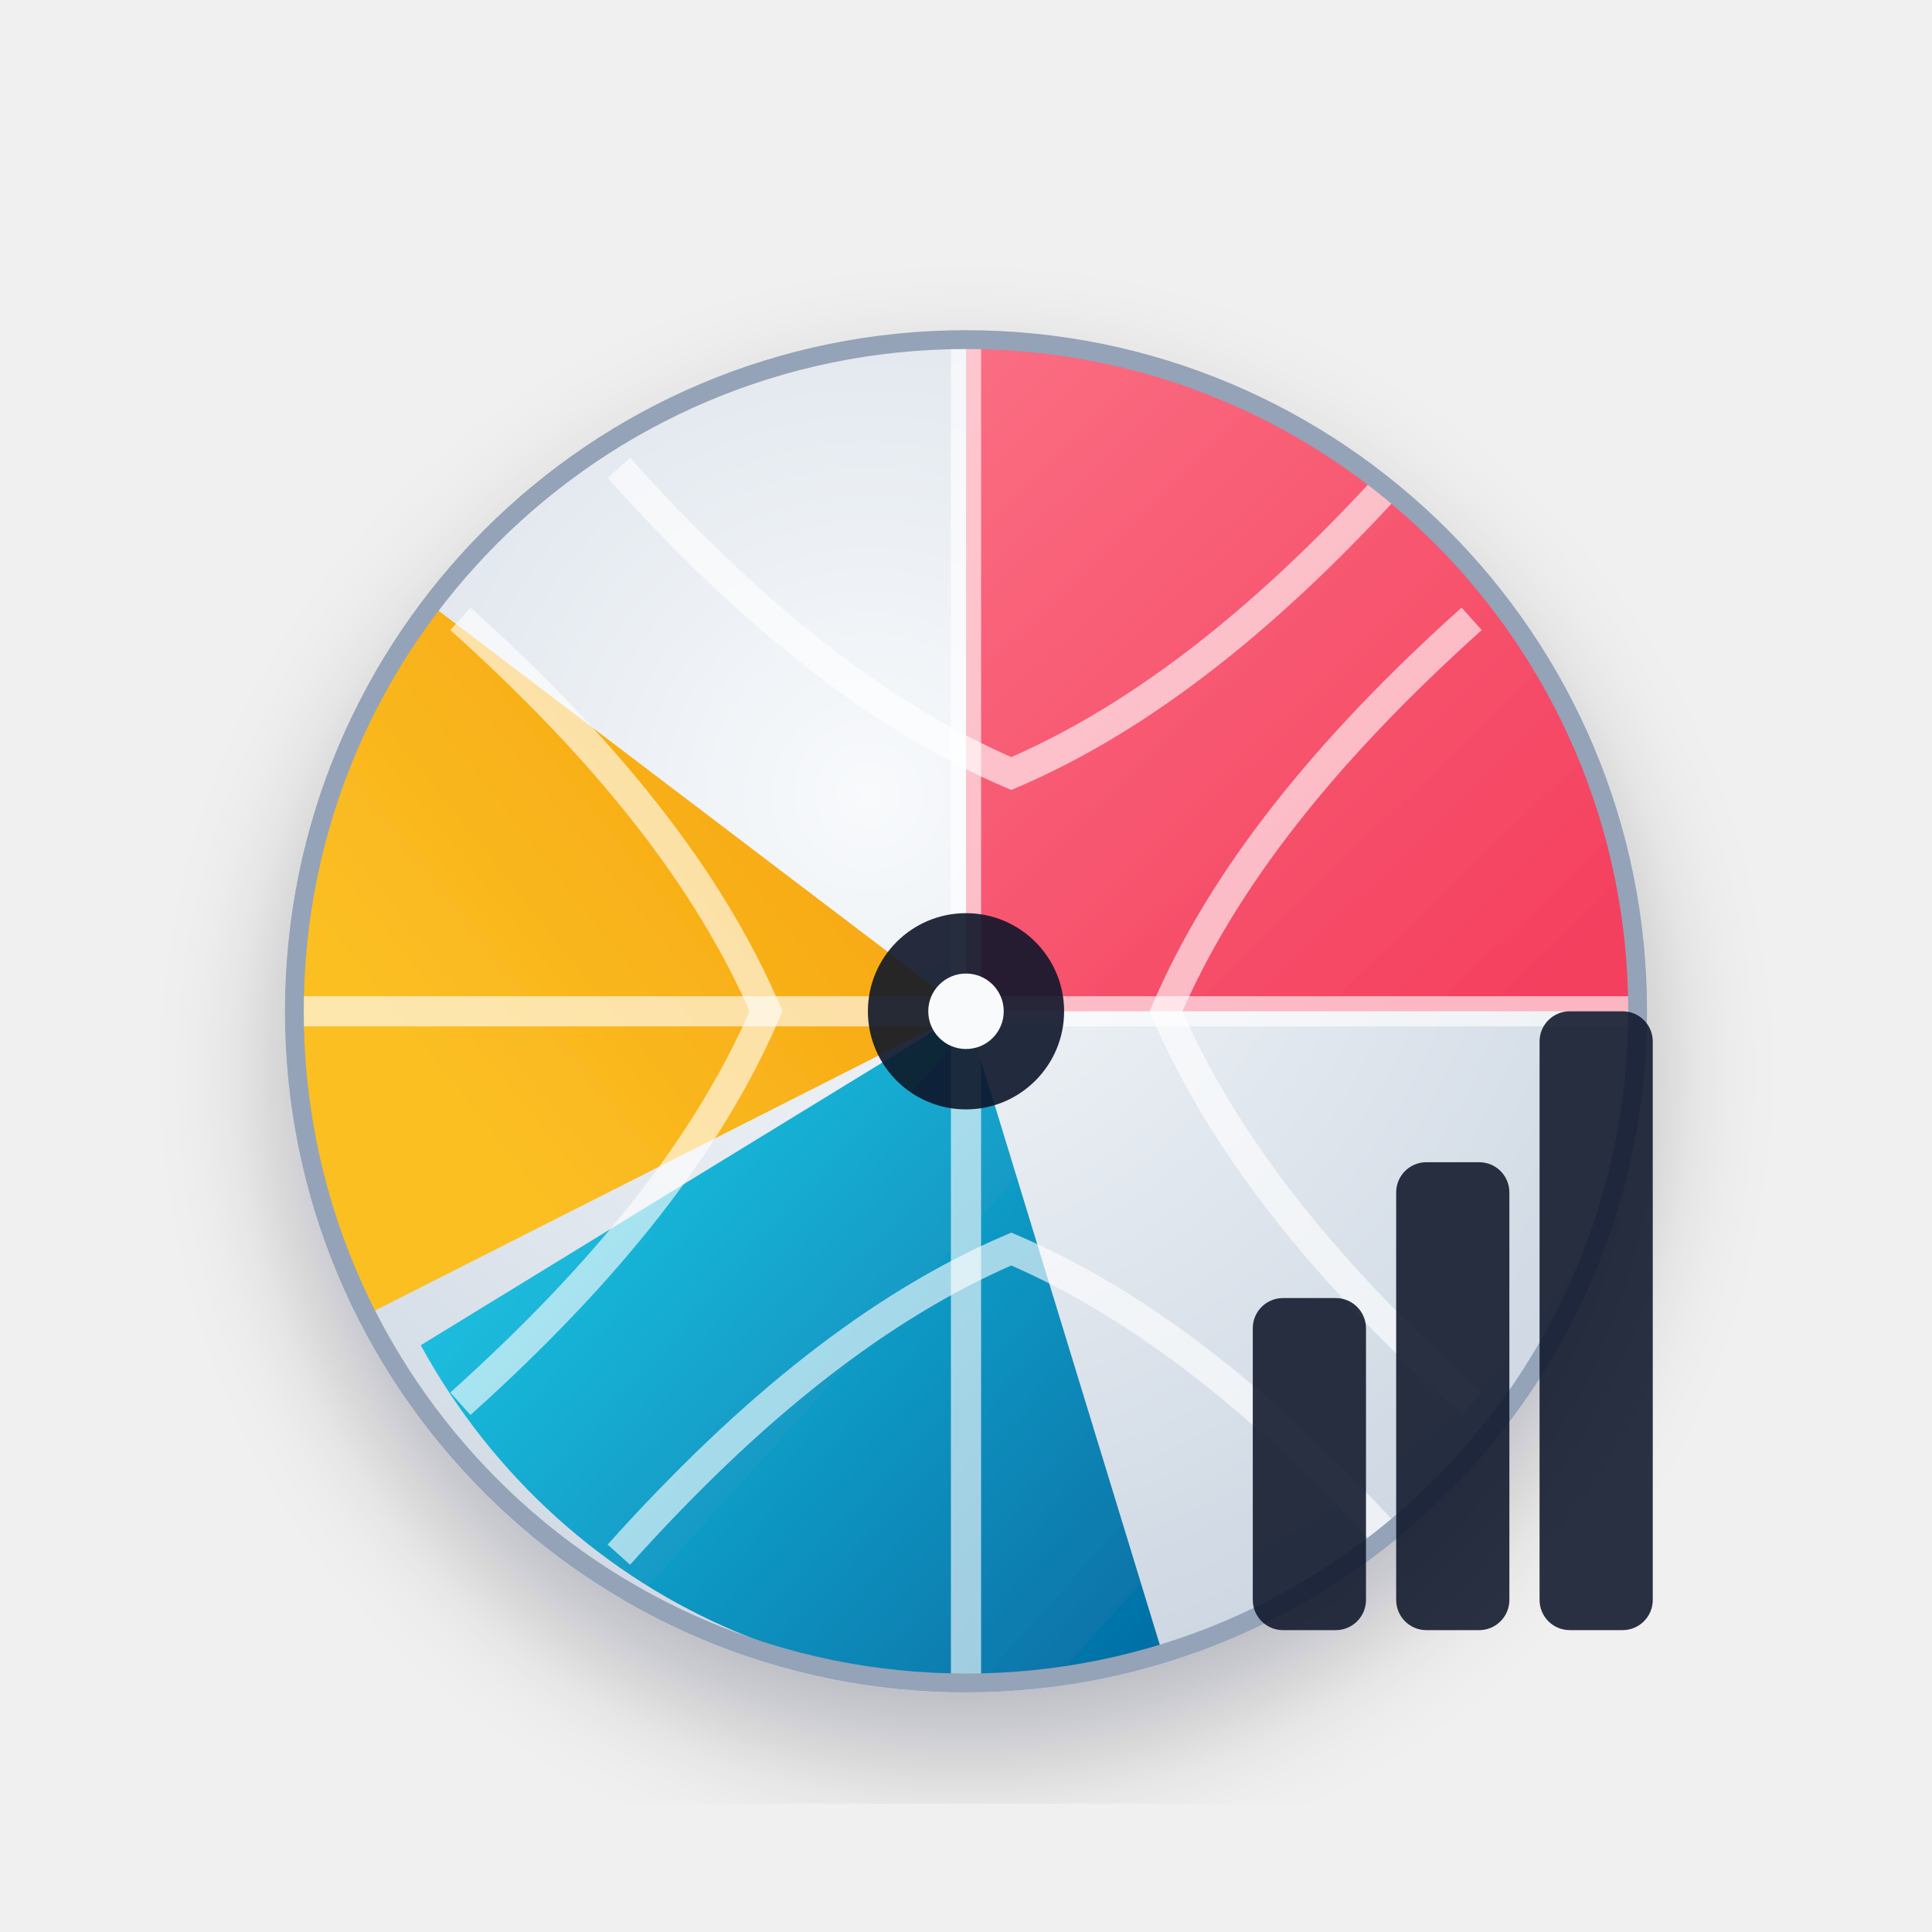
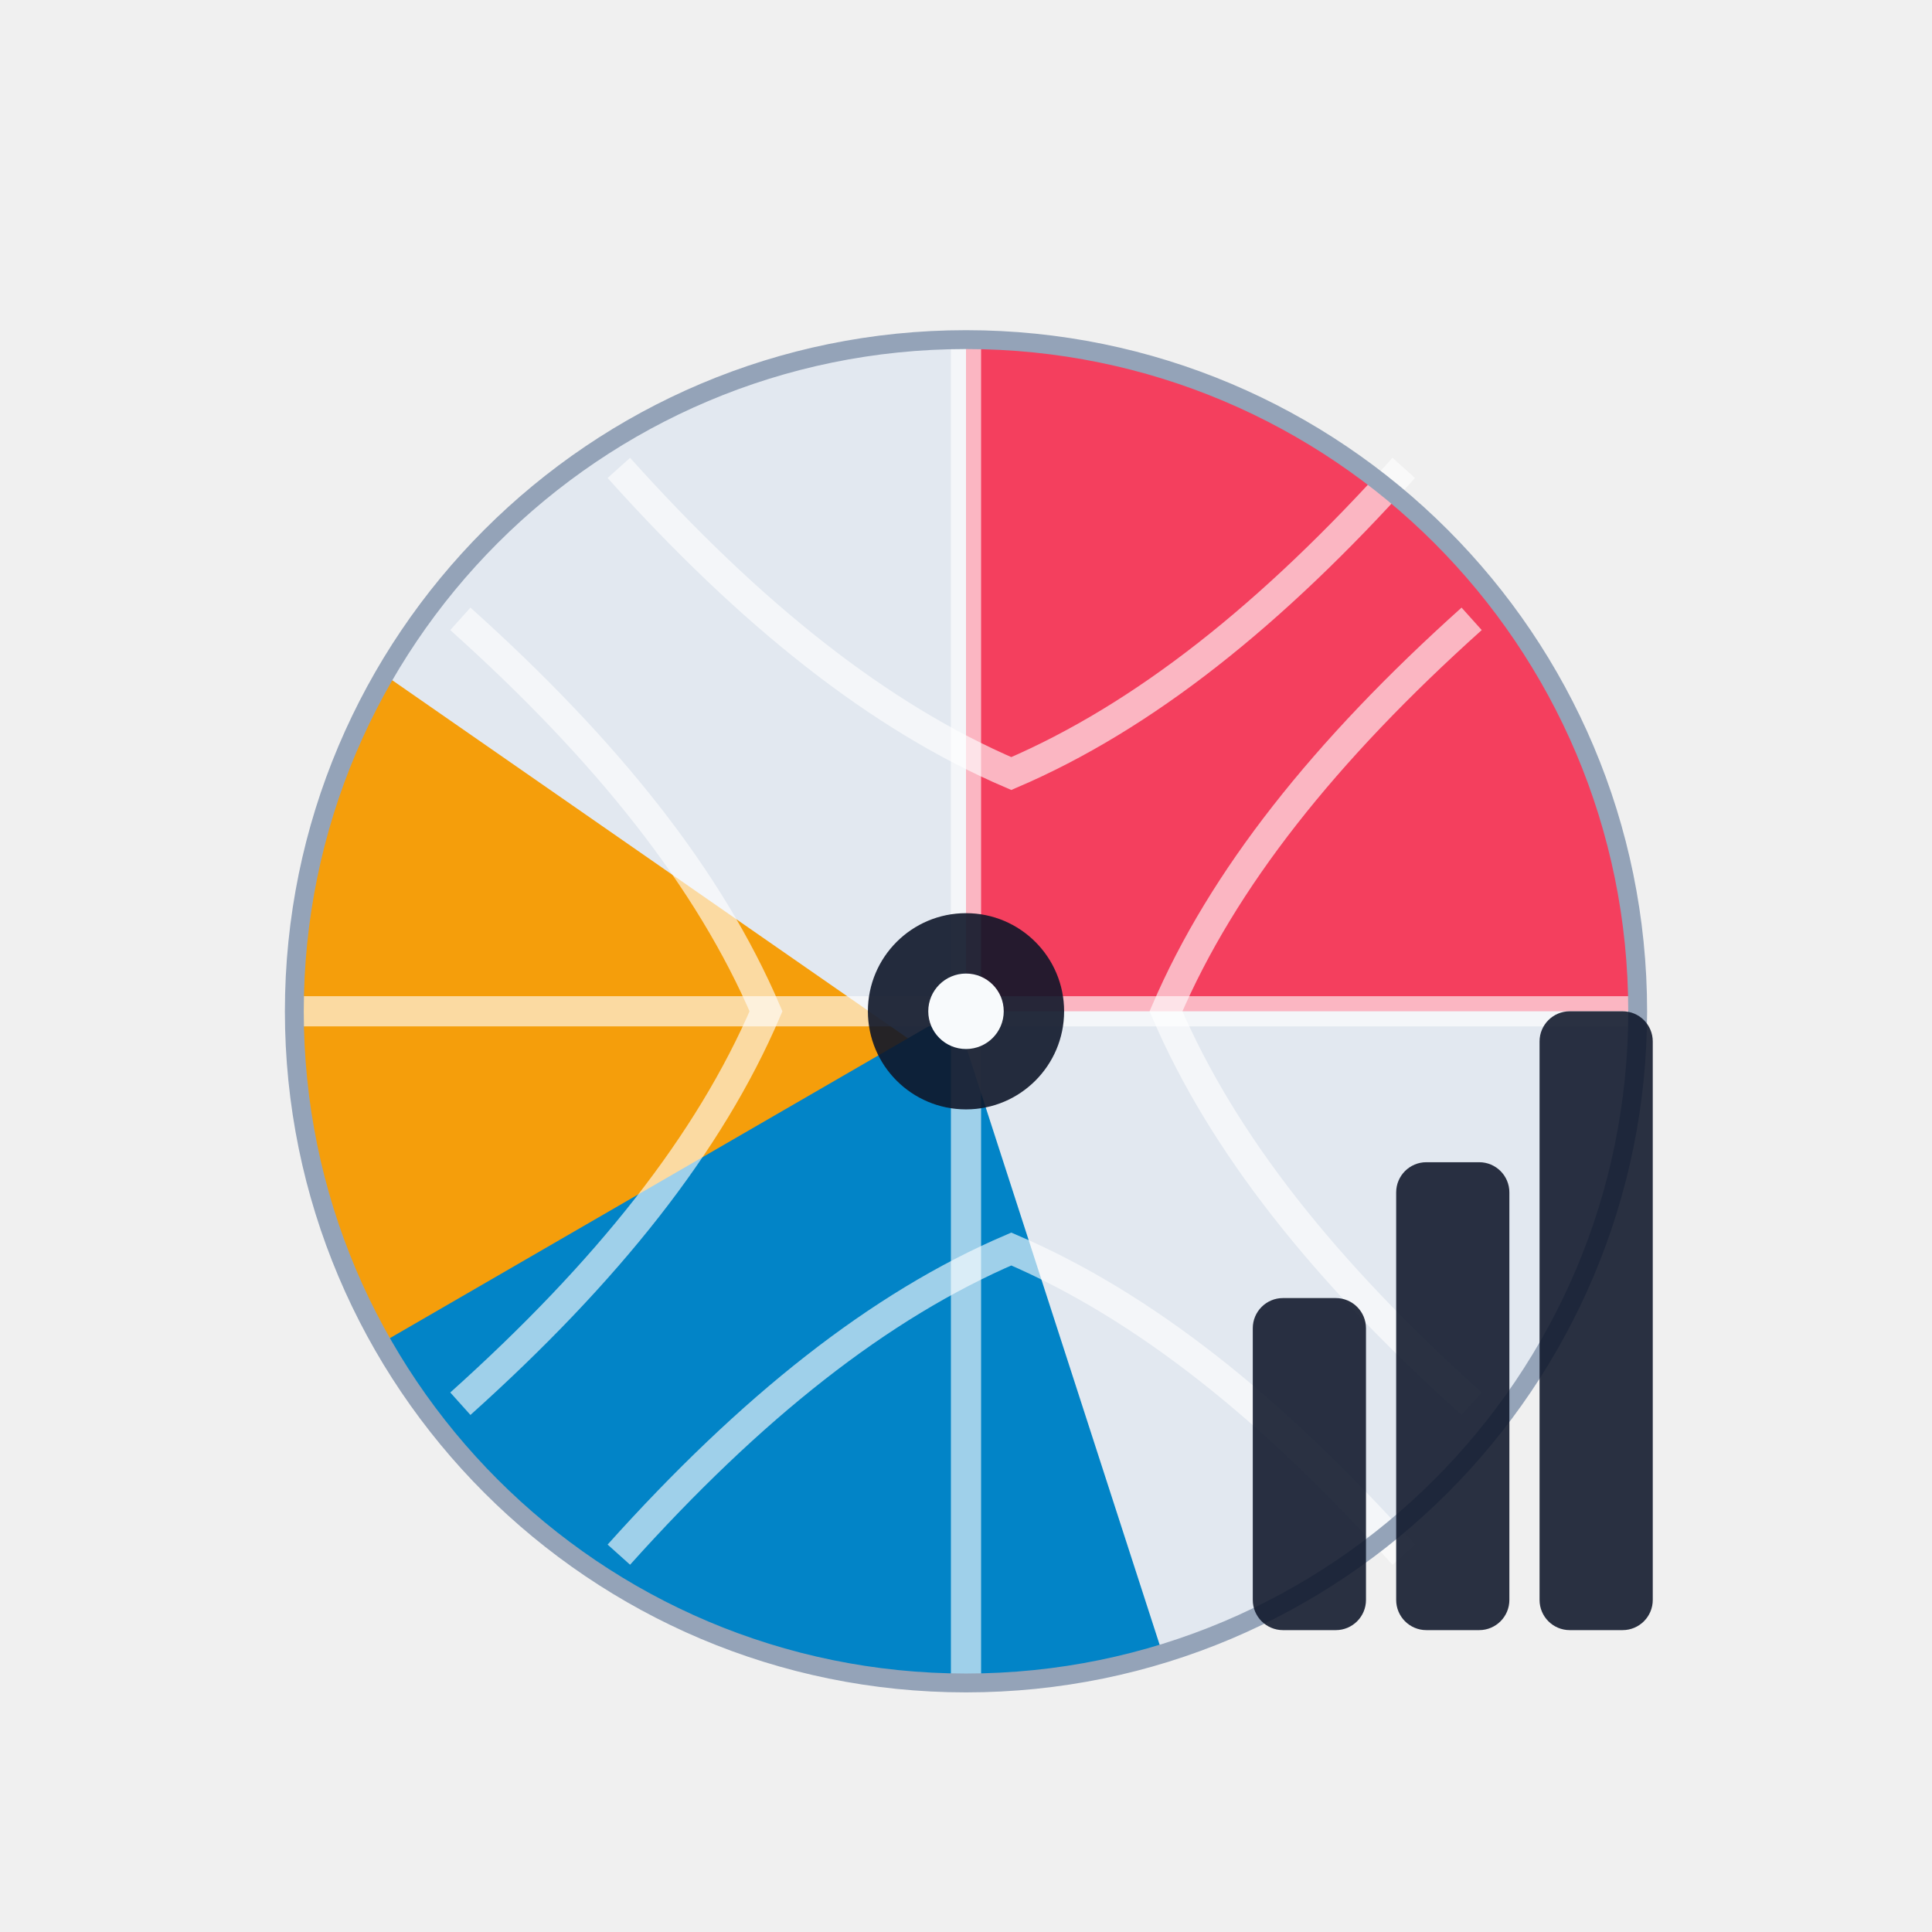
- <svg xmlns="http://www.w3.org/2000/svg" width="512" height="512" viewBox="0 0 512 512" fill="none" role="img" aria-labelledby="title desc">
-   <defs>
-     <radialGradient id="disk" cx="0" cy="0" r="1" gradientUnits="userSpaceOnUse" gradientTransform="translate(230 210) rotate(45) scale(260)">
-       <stop offset="0" stop-color="#F8FAFC" />
-       <stop offset="1" stop-color="#CBD5E1" />
-     </radialGradient>
-     <linearGradient id="sliceA" x1="256" y1="70" x2="430" y2="250" gradientUnits="userSpaceOnUse">
-       <stop offset="0" stop-color="#FB7185" />
-       <stop offset="1" stop-color="#F43F5E" />
-     </linearGradient>
-     <linearGradient id="sliceB" x1="98" y1="286" x2="300" y2="468" gradientUnits="userSpaceOnUse">
-       <stop offset="0" stop-color="#22D3EE" />
-       <stop offset="1" stop-color="#0369A1" />
-     </linearGradient>
-     <linearGradient id="sliceC" x1="70" y1="228" x2="214" y2="114" gradientUnits="userSpaceOnUse">
-       <stop offset="0" stop-color="#FBBF24" />
-       <stop offset="1" stop-color="#F59E0B" />
-     </linearGradient>
-     <clipPath id="diskClip">
-       <circle cx="256" cy="268" r="178" />
-     </clipPath>
-     <filter id="shadow" x="40" y="46" width="432" height="432" filterUnits="userSpaceOnUse" color-interpolation-filters="sRGB">
-       <feDropShadow dx="0" dy="16" stdDeviation="16" flood-color="#0F172A" flood-opacity="0.24" />
-     </filter>
-     <filter id="foxShadow" x="292" y="30" width="206" height="206" filterUnits="userSpaceOnUse" color-interpolation-filters="sRGB">
-       <feDropShadow dx="0" dy="8" stdDeviation="10" flood-color="#1E293B" flood-opacity="0.24" />
-     </filter>
-   </defs>
-   <g filter="url(#shadow)">
-     <circle cx="256" cy="268" r="178" fill="url(#disk)" />
-     <g clip-path="url(#diskClip)">
-       <path d="M256 268L256 90C354.307 90 434 169.693 434 268H256Z" fill="url(#sliceA)" />
-       <path d="M256 268L98 348C66.308 285.409 66.308 210.591 98 148L256 268Z" fill="url(#sliceC)" />
-       <path d="M256 268L308 438C231.046 461.716 149.995 426.859 111.5 356.5L256 268Z" fill="url(#sliceB)" />
-       <g stroke="#FFFFFF" stroke-opacity="0.62" stroke-width="8">
-         <path d="M78 268H434" />
-         <path d="M256 90V446" />
-         <path d="M122 164C161 199 188 233 203 268C188 303 161 337 122 372" />
-         <path d="M390 164C351 199 324 233 309 268C324 303 351 337 390 372" />
-         <path d="M164 124C199 163 233 190 268 205C303 190 337 163 372 124" />
-         <path d="M164 412C199 373 233 346 268 331C303 346 337 373 372 412" />
-       </g>
-     </g>
-     <circle cx="256" cy="268" r="178" stroke="#94A3B8" stroke-width="5" />
-     <circle cx="256" cy="268" r="26" fill="#0F172A" fill-opacity="0.9" />
-     <circle cx="256" cy="268" r="10" fill="#F8FAFC" />
+ <svg xmlns="http://www.w3.org/2000/svg" width="512" height="512" viewBox="0 0 512 512" fill="none" role="img" aria-labelledby="title desc" version="1.1" id="svg14">
+   <defs id="defs14" />
+   <circle cx="256" cy="278" r="170" fill="#0F172A" fill-opacity="0.16" id="circle1" />
+   <circle cx="256" cy="268" r="178" fill="#E2E8F0" id="circle2" />
+   <path d="M256 268L256 90C354.307 90 434 169.693 434 268H256Z" fill="#F43F5E" id="path2" />
+   <path d="M 256,285.867 100.206,358 c -31.249,-56.436 -31.249,-123.896 0,-180.332 z" fill="#f59e0b" id="path3" style="stroke-width:0.943" />
+   <path d="M 252.978,268 308,438 C 226.574,461.716 140.812,426.859 100.08,356.5 Z" fill="#0284c7" id="path4" style="stroke-width:1.029" />
+   <g stroke="#FFFFFF" stroke-opacity="0.62" stroke-width="8" id="g10">
+     <path d="M78 268H434" id="path5" />
+     <path d="M256 90V446" id="path6" />
+     <path d="M122 164C161 199 188 233 203 268C188 303 161 337 122 372" id="path7" />
+     <path d="M390 164C351 199 324 233 309 268C324 303 351 337 390 372" id="path8" />
+     <path d="M164 124C199 163 233 190 268 205C303 190 337 163 372 124" id="path9" />
+     <path d="M164 412C199 373 233 346 268 331C303 346 337 373 372 412" id="path10" />
  </g>
-   <g>
-     <rect x="332" y="344" width="30" height="88" rx="8" fill="#0F172A" fill-opacity="0.88" />
-     <rect x="370" y="308" width="30" height="124" rx="8" fill="#0F172A" fill-opacity="0.88" />
-     <rect x="408" y="268" width="30" height="164" rx="8" fill="#0F172A" fill-opacity="0.88" />
+   <circle cx="256" cy="268" r="178" stroke="#94A3B8" stroke-width="5" id="circle10" />
+   <circle cx="256" cy="268" r="26" fill="#0F172A" fill-opacity="0.9" id="circle11" />
+   <circle cx="256" cy="268" r="10" fill="#F8FAFC" id="circle12" />
+   <g id="g14">
+     <rect x="332" y="344" width="30" height="88" rx="8" fill="#0F172A" fill-opacity="0.88" id="rect12" />
+     <rect x="370" y="308" width="30" height="124" rx="8" fill="#0F172A" fill-opacity="0.88" id="rect13" />
+     <rect x="408" y="268" width="30" height="164" rx="8" fill="#0F172A" fill-opacity="0.88" id="rect14" />
  </g>
</svg>
